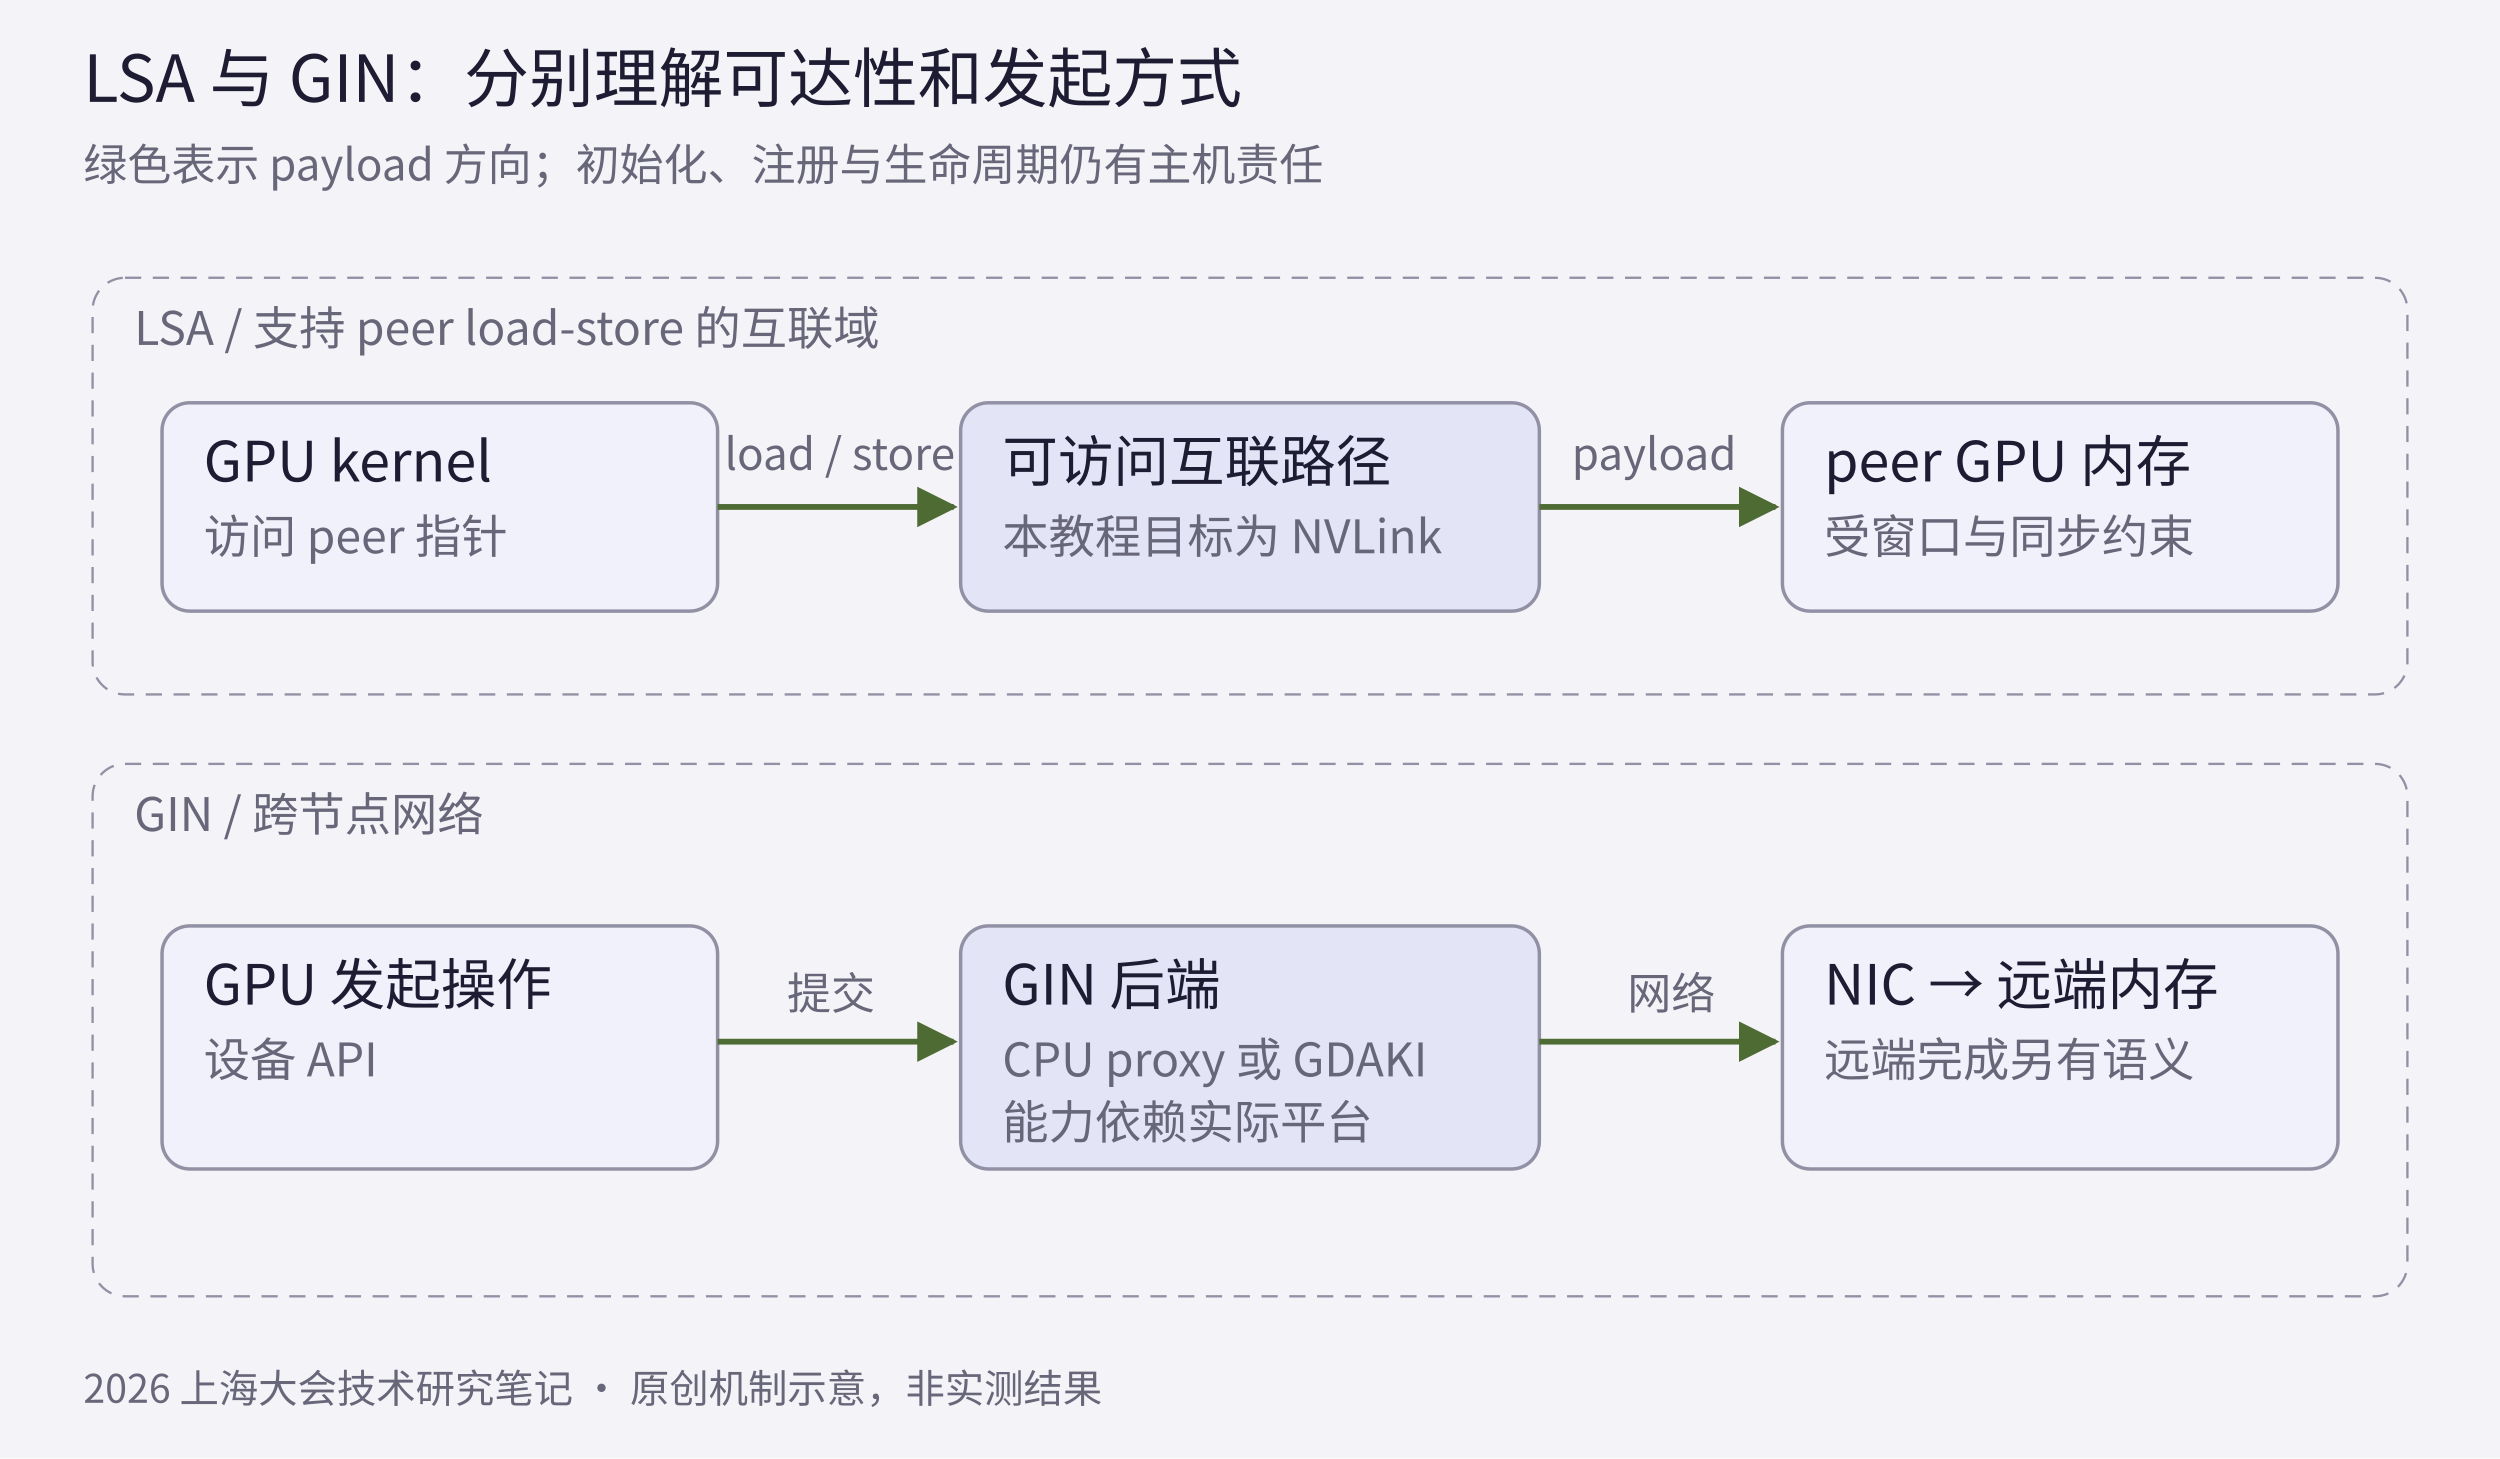
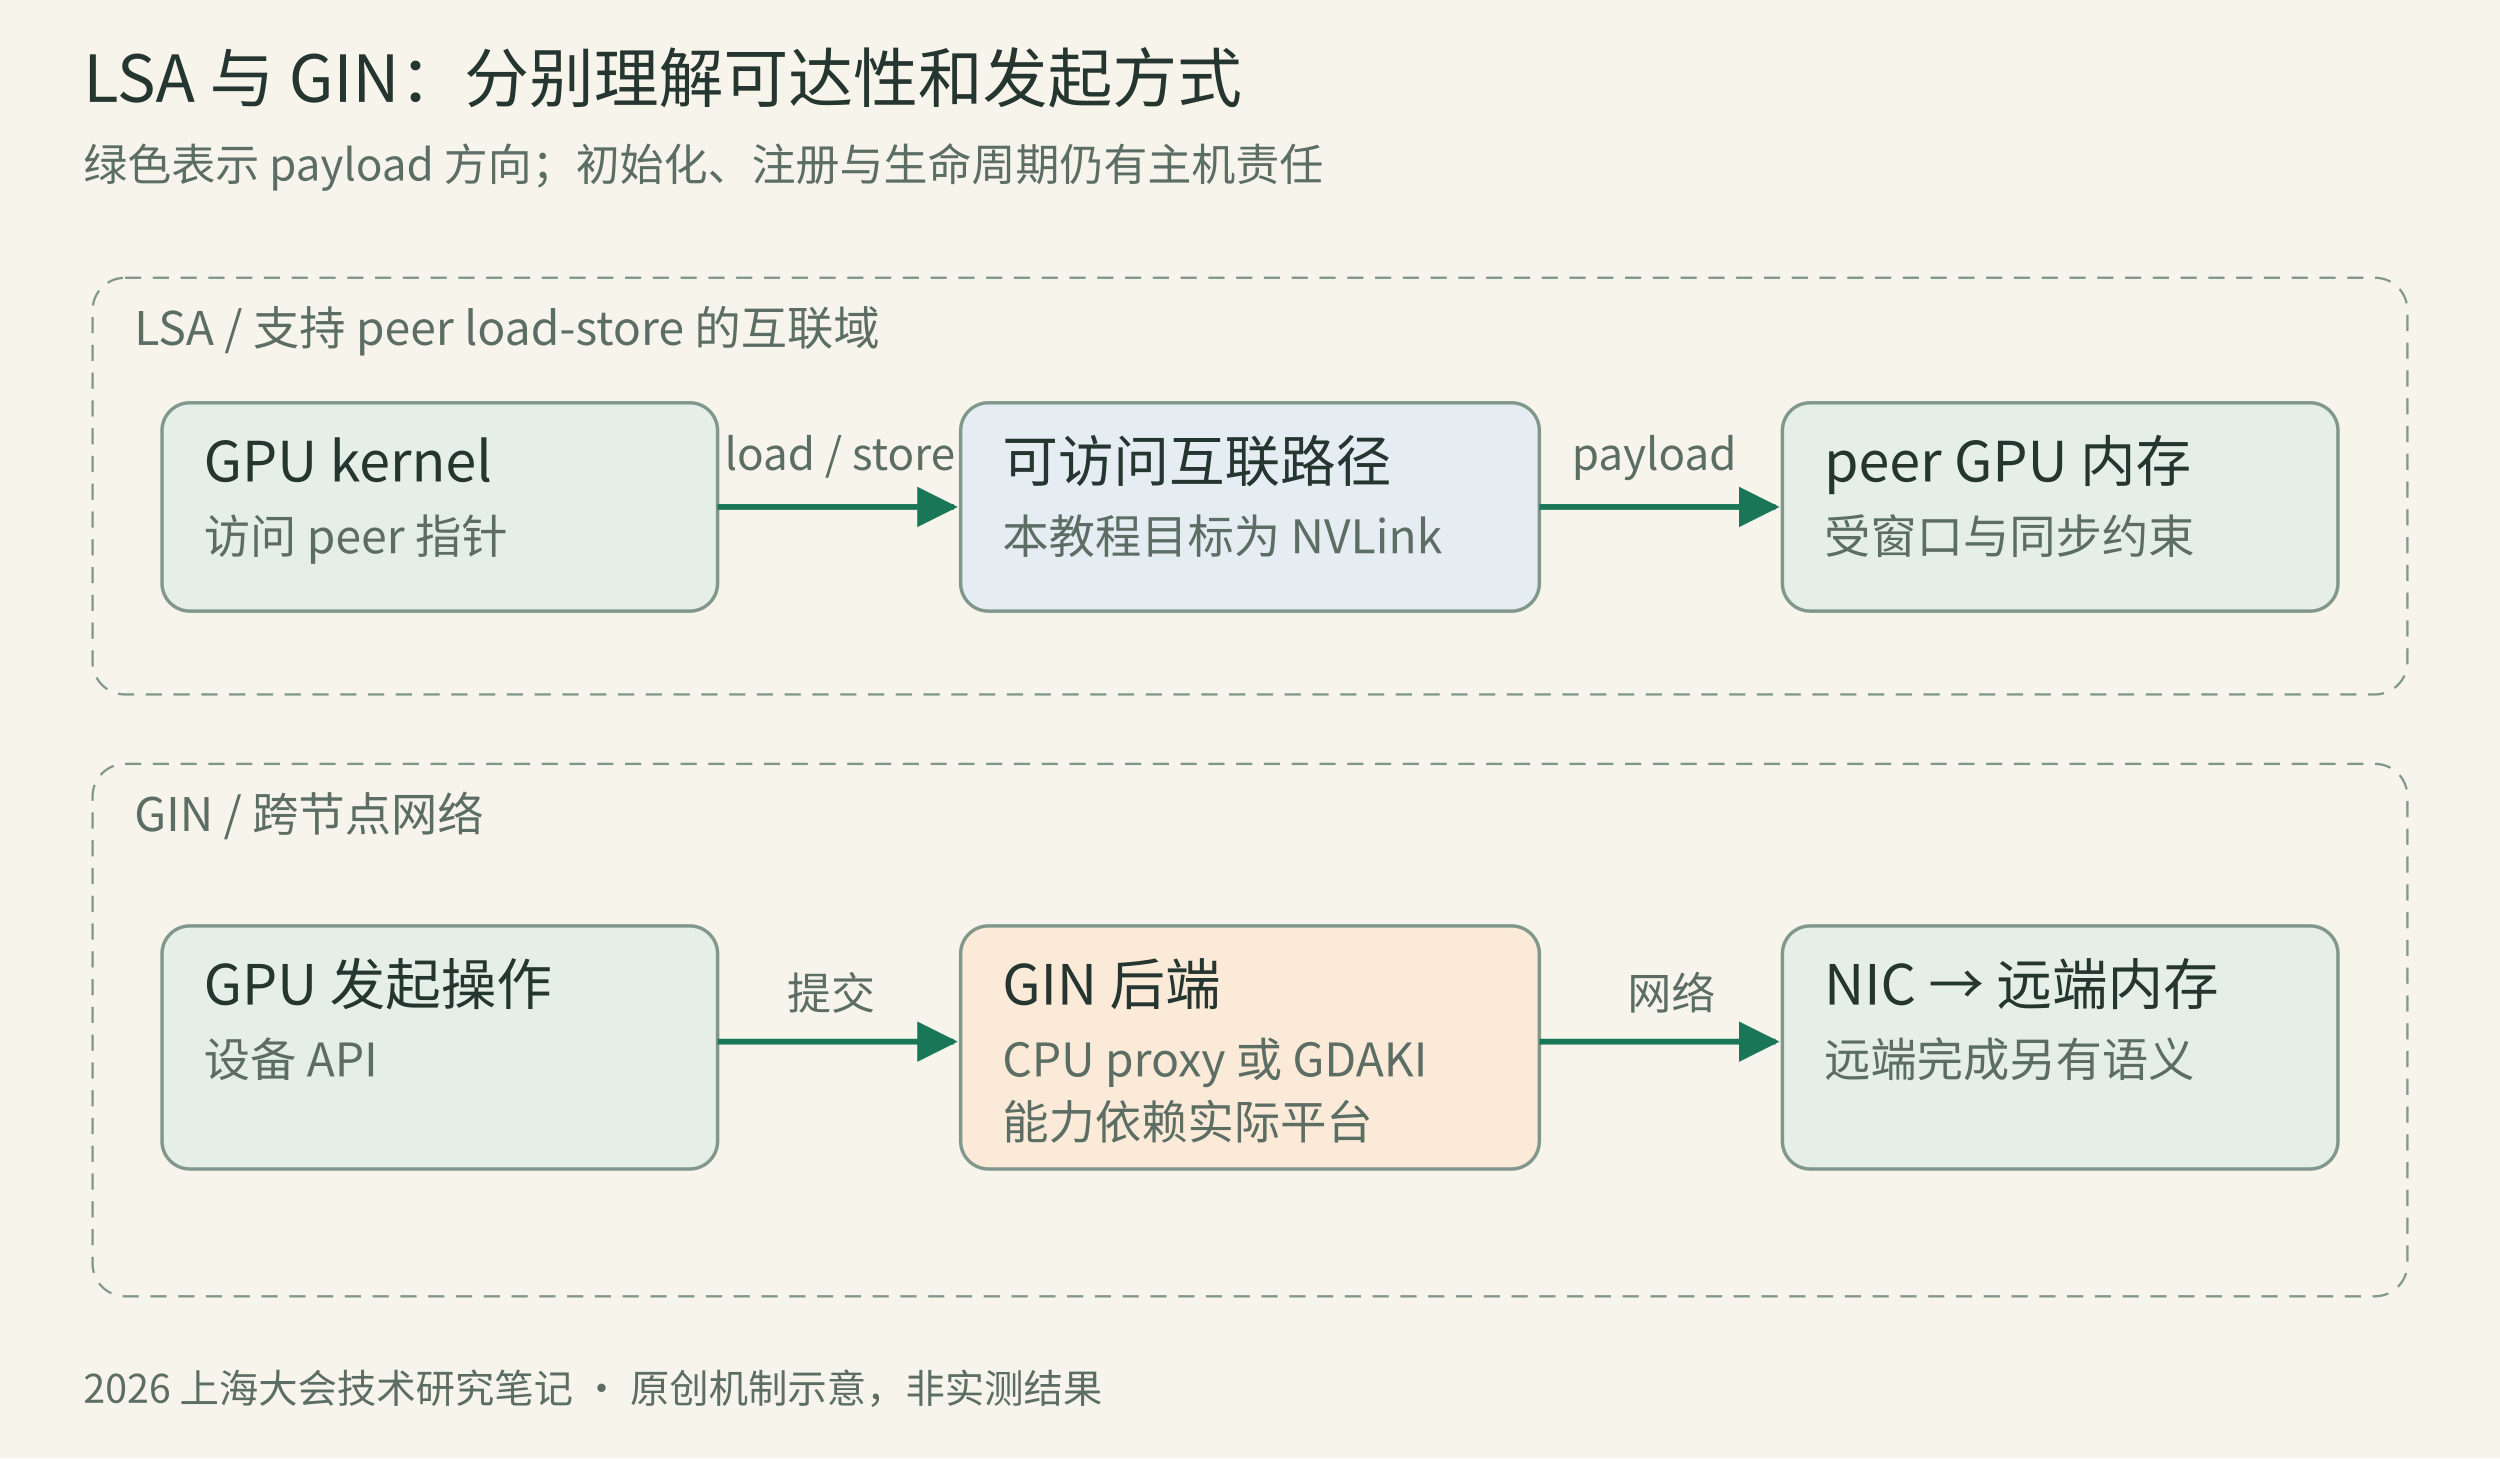
<svg xmlns="http://www.w3.org/2000/svg" viewBox="0 0 1080 630" role="img" aria-labelledby="title desc">
  <defs>
    <marker id="arrow" viewBox="0 0 10 10" refX="9" refY="5" markerWidth="7" markerHeight="7" orient="auto-start-reverse">
-       <path d="M 0 0 L 10 5 L 0 10 z" fill="#49439C" />
+       <path d="M 0 0 L 10 5 L 0 10 z" fill="#526e83" />
    </marker>
    <marker id="data" viewBox="0 0 10 10" refX="9" refY="5" markerWidth="7" markerHeight="7" orient="auto-start-reverse">
-       <path d="M 0 0 L 10 5 L 0 10 z" fill="#4D6B33" />
+       <path d="M 0 0 L 10 5 L 0 10 z" fill="#197657" />
    </marker>
  </defs>
-   <rect width="1080" height="630" fill="#F4F4F8" />
+   <rect width="1080" height="630" fill="#f7f4eb" />
  <g font-family="Microsoft YaHei, PingFang SC, Noto Sans CJK SC, sans-serif">
-     <text x="36" y="44" font-size="28" fill="#1E1C32" text-anchor="start">LSA 与 GIN：分别理解可达性和发起方式</text>
-     <text x="36" y="78" font-size="19" fill="#68677A" text-anchor="start">绿色表示 payload 方向；初始化、注册与生命周期仍有主机责任</text>
-     <rect x="40" y="120" width="1000" height="180" rx="14" fill="none" stroke="#9190A4" stroke-dasharray="7 5" />
-     <text x="58" y="149" font-size="20" fill="#68677A" text-anchor="start">LSA / 支持 peer load-store 的互联域</text>
-     <rect x="70" y="174" width="240" height="90" rx="12" fill="#F1F1FB" stroke="#9190A4" stroke-width="1.5" />
-     <text x="88" y="208" font-size="24" fill="#1E1C32" text-anchor="start">GPU kernel</text>
-     <text x="88" y="239" font-size="20" fill="#68677A" text-anchor="start">访问 peer 指针</text>
-     <rect x="415" y="174" width="250" height="90" rx="12" fill="#E4E4F7" stroke="#9190A4" stroke-width="1.5" />
-     <text x="433" y="208" font-size="24" fill="#1E1C32" text-anchor="start">可访问互联路径</text>
-     <text x="433" y="239" font-size="20" fill="#68677A" text-anchor="start">本教程目标为 NVLink</text>
-     <rect x="770" y="174" width="240" height="90" rx="12" fill="#F1F1FB" stroke="#9190A4" stroke-width="1.5" />
-     <text x="788" y="208" font-size="24" fill="#1E1C32" text-anchor="start">peer GPU 内存</text>
-     <text x="788" y="239" font-size="20" fill="#68677A" text-anchor="start">受窗口与同步约束</text>
-     <polyline points="310,219 412,219" fill="none" stroke="#4D6B33" stroke-width="2.5" marker-end="url(#data)" />
-     <text x="313" y="203" font-size="19" fill="#68677A" text-anchor="start">load / store</text>
-     <polyline points="665,219 767,219" fill="none" stroke="#4D6B33" stroke-width="2.5" marker-end="url(#data)" />
-     <text x="679" y="203" font-size="19" fill="#68677A" text-anchor="start">payload</text>
-     <rect x="40" y="330" width="1000" height="230" rx="14" fill="none" stroke="#9190A4" stroke-dasharray="7 5" />
-     <text x="58" y="359" font-size="20" fill="#68677A" text-anchor="start">GIN / 跨节点网络</text>
-     <rect x="70" y="400" width="240" height="105" rx="12" fill="#F1F1FB" stroke="#9190A4" stroke-width="1.5" />
-     <text x="88" y="434" font-size="24" fill="#1E1C32" text-anchor="start">GPU 发起操作</text>
-     <text x="88" y="465" font-size="20" fill="#68677A" text-anchor="start">设备 API</text>
-     <rect x="415" y="400" width="250" height="105" rx="12" fill="#E4E4F7" stroke="#9190A4" stroke-width="1.5" />
-     <text x="433" y="434" font-size="24" fill="#1E1C32" text-anchor="start">GIN 后端</text>
-     <text x="433" y="465" font-size="20" fill="#68677A" text-anchor="start">CPU proxy 或 GDAKI</text>
-     <text x="433" y="492" font-size="20" fill="#68677A" text-anchor="start">能力依赖实际平台</text>
-     <rect x="770" y="400" width="240" height="105" rx="12" fill="#F1F1FB" stroke="#9190A4" stroke-width="1.5" />
-     <text x="788" y="434" font-size="24" fill="#1E1C32" text-anchor="start">NIC → 远端内存</text>
-     <text x="788" y="465" font-size="20" fill="#68677A" text-anchor="start">远端完成另有语义</text>
-     <polyline points="310,450 412,450" fill="none" stroke="#4D6B33" stroke-width="2.5" marker-end="url(#data)" />
-     <text x="340" y="436" font-size="19" fill="#68677A" text-anchor="start">提交</text>
-     <polyline points="665,450 767,450" fill="none" stroke="#4D6B33" stroke-width="2.5" marker-end="url(#data)" />
-     <text x="703" y="436" font-size="19" fill="#68677A" text-anchor="start">网络</text>
-     <text x="36" y="606" font-size="17" fill="#68677A" text-anchor="start">2026 上海大会技术研究笔记 · 原创机制示意，非实测结果</text>
+     <text x="36" y="44" font-size="28" fill="#25352f" text-anchor="start">LSA 与 GIN：分别理解可达性和发起方式</text>
+     <text x="36" y="78" font-size="19" fill="#5c6d64" text-anchor="start">绿色表示 payload 方向；初始化、注册与生命周期仍有主机责任</text>
+     <rect x="40" y="120" width="1000" height="180" rx="14" fill="none" stroke="#81978b" stroke-dasharray="7 5" />
+     <text x="58" y="149" font-size="20" fill="#5c6d64" text-anchor="start">LSA / 支持 peer load-store 的互联域</text>
+     <rect x="70" y="174" width="240" height="90" rx="12" fill="#e5efe8" stroke="#81978b" stroke-width="1.5" />
+     <text x="88" y="208" font-size="24" fill="#25352f" text-anchor="start">GPU kernel</text>
+     <text x="88" y="239" font-size="20" fill="#5c6d64" text-anchor="start">访问 peer 指针</text>
+     <rect x="415" y="174" width="250" height="90" rx="12" fill="#e5edf3" stroke="#81978b" stroke-width="1.5" />
+     <text x="433" y="208" font-size="24" fill="#25352f" text-anchor="start">可访问互联路径</text>
+     <text x="433" y="239" font-size="20" fill="#5c6d64" text-anchor="start">本教程目标为 NVLink</text>
+     <rect x="770" y="174" width="240" height="90" rx="12" fill="#e5efe8" stroke="#81978b" stroke-width="1.5" />
+     <text x="788" y="208" font-size="24" fill="#25352f" text-anchor="start">peer GPU 内存</text>
+     <text x="788" y="239" font-size="20" fill="#5c6d64" text-anchor="start">受窗口与同步约束</text>
+     <polyline points="310,219 412,219" fill="none" stroke="#197657" stroke-width="2.5" marker-end="url(#data)" />
+     <text x="313" y="203" font-size="19" fill="#5c6d64" text-anchor="start">load / store</text>
+     <polyline points="665,219 767,219" fill="none" stroke="#197657" stroke-width="2.5" marker-end="url(#data)" />
+     <text x="679" y="203" font-size="19" fill="#5c6d64" text-anchor="start">payload</text>
+     <rect x="40" y="330" width="1000" height="230" rx="14" fill="none" stroke="#81978b" stroke-dasharray="7 5" />
+     <text x="58" y="359" font-size="20" fill="#5c6d64" text-anchor="start">GIN / 跨节点网络</text>
+     <rect x="70" y="400" width="240" height="105" rx="12" fill="#e5efe8" stroke="#81978b" stroke-width="1.5" />
+     <text x="88" y="434" font-size="24" fill="#25352f" text-anchor="start">GPU 发起操作</text>
+     <text x="88" y="465" font-size="20" fill="#5c6d64" text-anchor="start">设备 API</text>
+     <rect x="415" y="400" width="250" height="105" rx="12" fill="#faead7" stroke="#81978b" stroke-width="1.5" />
+     <text x="433" y="434" font-size="24" fill="#25352f" text-anchor="start">GIN 后端</text>
+     <text x="433" y="465" font-size="20" fill="#5c6d64" text-anchor="start">CPU proxy 或 GDAKI</text>
+     <text x="433" y="492" font-size="20" fill="#5c6d64" text-anchor="start">能力依赖实际平台</text>
+     <rect x="770" y="400" width="240" height="105" rx="12" fill="#e5efe8" stroke="#81978b" stroke-width="1.5" />
+     <text x="788" y="434" font-size="24" fill="#25352f" text-anchor="start">NIC → 远端内存</text>
+     <text x="788" y="465" font-size="20" fill="#5c6d64" text-anchor="start">远端完成另有语义</text>
+     <polyline points="310,450 412,450" fill="none" stroke="#197657" stroke-width="2.5" marker-end="url(#data)" />
+     <text x="340" y="436" font-size="19" fill="#5c6d64" text-anchor="start">提交</text>
+     <polyline points="665,450 767,450" fill="none" stroke="#197657" stroke-width="2.5" marker-end="url(#data)" />
+     <text x="703" y="436" font-size="19" fill="#5c6d64" text-anchor="start">网络</text>
+     <text x="36" y="606" font-size="17" fill="#5c6d64" text-anchor="start">2026 上海大会技术研究笔记 · 原创机制示意，非实测结果</text>
  </g>
</svg>
